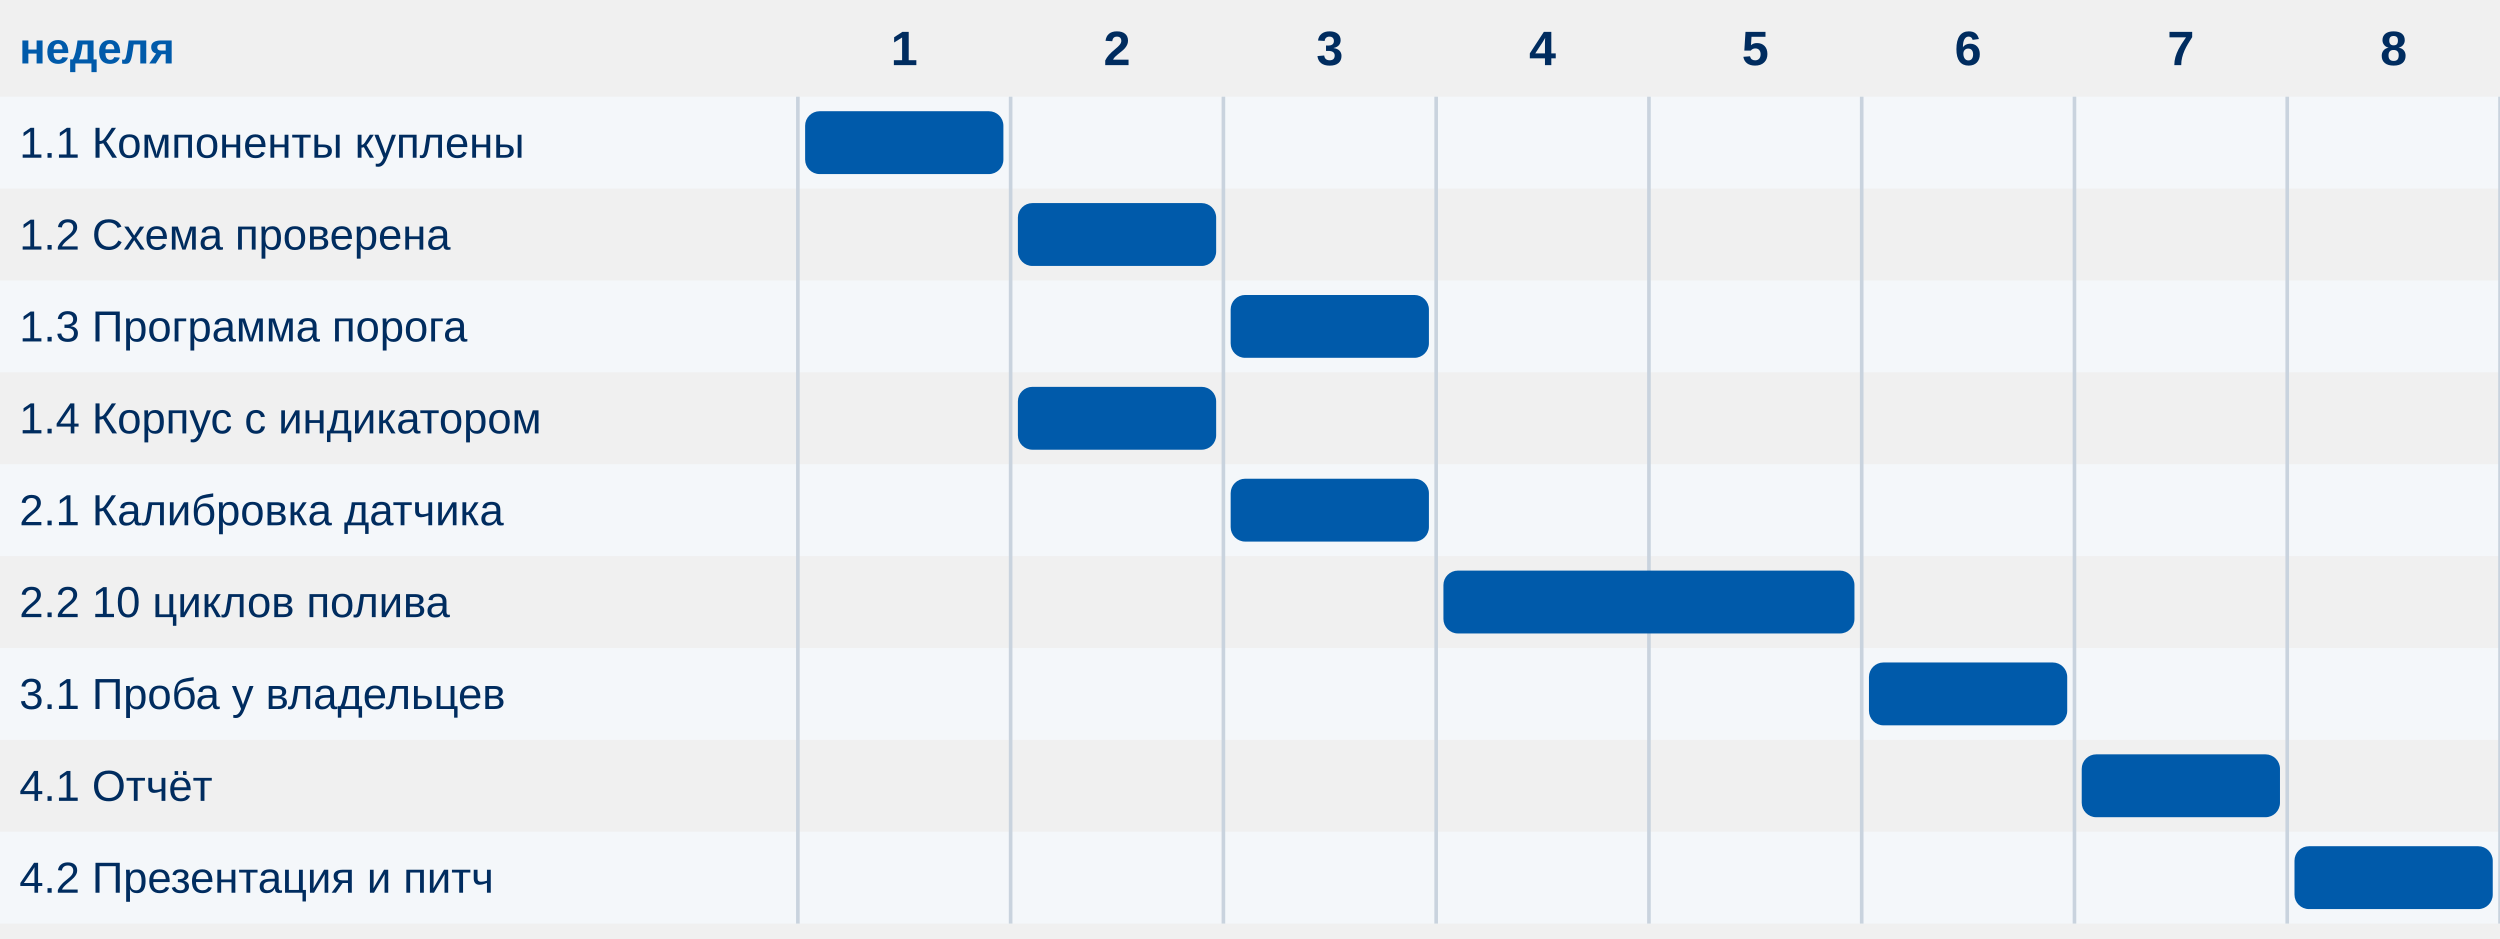
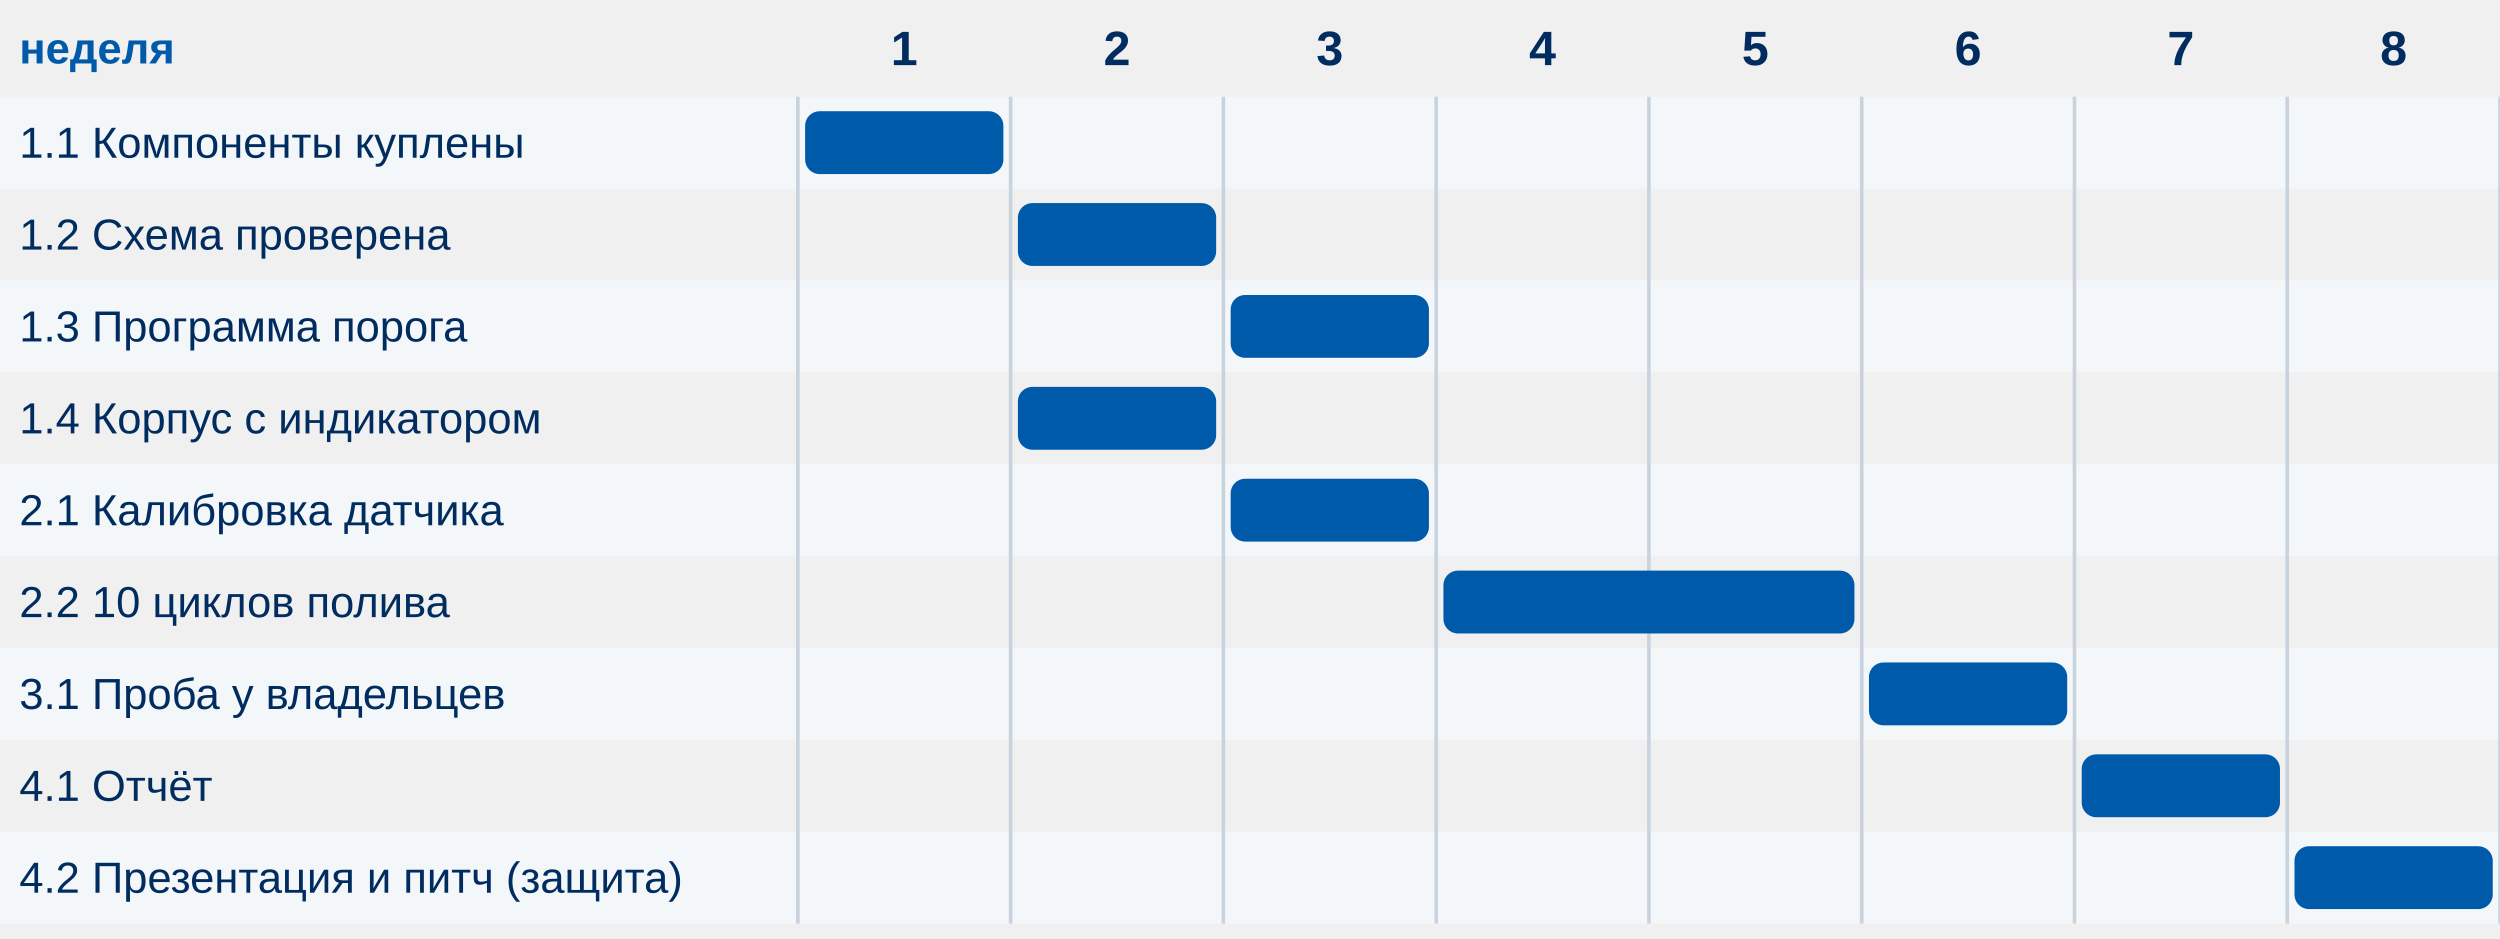
<svg xmlns="http://www.w3.org/2000/svg" viewBox="0 0 1034 388" width="1034" height="388">
  <defs>
    <marker id="ai" markerWidth="12" markerHeight="10" refX="11" refY="5" orient="auto">
      <path d="M0,0 L12,5 L0,10 z" fill="#002C5F" />
    </marker>
    <marker id="ab" markerWidth="12" markerHeight="10" refX="11" refY="5" orient="auto">
      <path d="M0,0 L12,5 L0,10 z" fill="#005AAA" />
    </marker>
    <marker id="ar" markerWidth="12" markerHeight="10" refX="11" refY="5" orient="auto">
      <path d="M0,0 L12,5 L0,10 z" fill="#E70F47" />
    </marker>
    <marker id="ag" markerWidth="12" markerHeight="10" refX="11" refY="5" orient="auto">
      <path d="M0,0 L12,5 L0,10 z" fill="#009A49" />
    </marker>
    <marker id="aw" markerWidth="12" markerHeight="10" refX="11" refY="5" orient="auto">
      <path d="M0,0 L12,5 L0,10 z" fill="#FFFFFF" />
    </marker>
    <marker id="ad" markerWidth="12" markerHeight="10" refX="11" refY="5" orient="auto">
      <path d="M0,0 L12,5 L0,10 z" fill="#242834" />
    </marker>
  </defs>
  <text x="8" y="20.0" text-anchor="start" dominant-baseline="central" font-family="Arial, Helvetica, sans-serif" font-size="18" fill="#005AAA" font-weight="700" font-style="normal" opacity="1">неделя</text>
  <text x="374.0" y="20.0" text-anchor="middle" dominant-baseline="central" font-family="Arial, Helvetica, sans-serif" font-size="20" fill="#002C5F" font-weight="700" font-style="normal" opacity="1">1</text>
  <text x="462.0" y="20.0" text-anchor="middle" dominant-baseline="central" font-family="Arial, Helvetica, sans-serif" font-size="20" fill="#002C5F" font-weight="700" font-style="normal" opacity="1">2</text>
  <text x="550.0" y="20.0" text-anchor="middle" dominant-baseline="central" font-family="Arial, Helvetica, sans-serif" font-size="20" fill="#002C5F" font-weight="700" font-style="normal" opacity="1">3</text>
  <text x="638.0" y="20.0" text-anchor="middle" dominant-baseline="central" font-family="Arial, Helvetica, sans-serif" font-size="20" fill="#002C5F" font-weight="700" font-style="normal" opacity="1">4</text>
  <text x="726.0" y="20.0" text-anchor="middle" dominant-baseline="central" font-family="Arial, Helvetica, sans-serif" font-size="20" fill="#002C5F" font-weight="700" font-style="normal" opacity="1">5</text>
  <text x="814.0" y="20.0" text-anchor="middle" dominant-baseline="central" font-family="Arial, Helvetica, sans-serif" font-size="20" fill="#002C5F" font-weight="700" font-style="normal" opacity="1">6</text>
  <text x="902.0" y="20.0" text-anchor="middle" dominant-baseline="central" font-family="Arial, Helvetica, sans-serif" font-size="20" fill="#002C5F" font-weight="700" font-style="normal" opacity="1">7</text>
  <text x="990.0" y="20.0" text-anchor="middle" dominant-baseline="central" font-family="Arial, Helvetica, sans-serif" font-size="20" fill="#002C5F" font-weight="700" font-style="normal" opacity="1">8</text>
  <rect x="0" y="40" width="1034" height="38" fill="#F4F7FA" />
  <text x="8" y="59.0" text-anchor="start" dominant-baseline="central" font-family="Arial, Helvetica, sans-serif" font-size="18" fill="#002C5F" font-weight="400" font-style="normal" opacity="1">1.1 Компоненты куплены</text>
  <text x="8" y="97.0" text-anchor="start" dominant-baseline="central" font-family="Arial, Helvetica, sans-serif" font-size="18" fill="#002C5F" font-weight="400" font-style="normal" opacity="1">1.2 Схема проверена</text>
  <rect x="0" y="116" width="1034" height="38" fill="#F4F7FA" />
  <text x="8" y="135.0" text-anchor="start" dominant-baseline="central" font-family="Arial, Helvetica, sans-serif" font-size="18" fill="#002C5F" font-weight="400" font-style="normal" opacity="1">1.3 Программа порога</text>
  <text x="8" y="173.0" text-anchor="start" dominant-baseline="central" font-family="Arial, Helvetica, sans-serif" font-size="18" fill="#002C5F" font-weight="400" font-style="normal" opacity="1">1.4 Корпус с индикатором</text>
  <rect x="0" y="192" width="1034" height="38" fill="#F4F7FA" />
  <text x="8" y="211.0" text-anchor="start" dominant-baseline="central" font-family="Arial, Helvetica, sans-serif" font-size="18" fill="#002C5F" font-weight="400" font-style="normal" opacity="1">2.1 Калибровка датчика</text>
  <text x="8" y="249.0" text-anchor="start" dominant-baseline="central" font-family="Arial, Helvetica, sans-serif" font-size="18" fill="#002C5F" font-weight="400" font-style="normal" opacity="1">2.2 10 циклов полива</text>
  <rect x="0" y="268" width="1034" height="38" fill="#F4F7FA" />
  <text x="8" y="287.0" text-anchor="start" dominant-baseline="central" font-family="Arial, Helvetica, sans-serif" font-size="18" fill="#002C5F" font-weight="400" font-style="normal" opacity="1">3.1 Проба у владельцев</text>
  <text x="8" y="325.0" text-anchor="start" dominant-baseline="central" font-family="Arial, Helvetica, sans-serif" font-size="18" fill="#002C5F" font-weight="400" font-style="normal" opacity="1">4.1 Отчёт</text>
  <rect x="0" y="344" width="1034" height="38" fill="#F4F7FA" />
-   <text x="8" y="363.0" text-anchor="start" dominant-baseline="central" font-family="Arial, Helvetica, sans-serif" font-size="18" fill="#002C5F" font-weight="400" font-style="normal" opacity="1">4.2 Презентация и питч</text>
+   <text x="8" y="363.0" text-anchor="start" dominant-baseline="central" font-family="Arial, Helvetica, sans-serif" font-size="18" fill="#002C5F" font-weight="400" font-style="normal" opacity="1">4.2 Презентация и питч (защита)</text>
  <line x1="330" y1="40" x2="330" y2="382" stroke="#C9D3DE" stroke-width="1.5" />
  <line x1="418" y1="40" x2="418" y2="382" stroke="#C9D3DE" stroke-width="1.5" />
  <line x1="506" y1="40" x2="506" y2="382" stroke="#C9D3DE" stroke-width="1.5" />
  <line x1="594" y1="40" x2="594" y2="382" stroke="#C9D3DE" stroke-width="1.5" />
  <line x1="682" y1="40" x2="682" y2="382" stroke="#C9D3DE" stroke-width="1.5" />
  <line x1="770" y1="40" x2="770" y2="382" stroke="#C9D3DE" stroke-width="1.5" />
  <line x1="858" y1="40" x2="858" y2="382" stroke="#C9D3DE" stroke-width="1.5" />
  <line x1="946" y1="40" x2="946" y2="382" stroke="#C9D3DE" stroke-width="1.5" />
  <line x1="1034" y1="40" x2="1034" y2="382" stroke="#C9D3DE" stroke-width="1.5" />
  <rect x="333" y="46.0" width="82" height="26" rx="6" fill="#005AAA" />
  <rect x="421" y="84.0" width="82" height="26" rx="6" fill="#005AAA" />
  <rect x="509" y="122.0" width="82" height="26" rx="6" fill="#005AAA" />
  <rect x="421" y="160.0" width="82" height="26" rx="6" fill="#005AAA" />
  <rect x="509" y="198.0" width="82" height="26" rx="6" fill="#005AAA" />
  <rect x="597" y="236.0" width="170" height="26" rx="6" fill="#005AAA" />
  <rect x="773" y="274.0" width="82" height="26" rx="6" fill="#005AAA" />
  <rect x="861" y="312.0" width="82" height="26" rx="6" fill="#005AAA" />
  <rect x="949" y="350.0" width="82" height="26" rx="6" fill="#005AAA" />
</svg>
